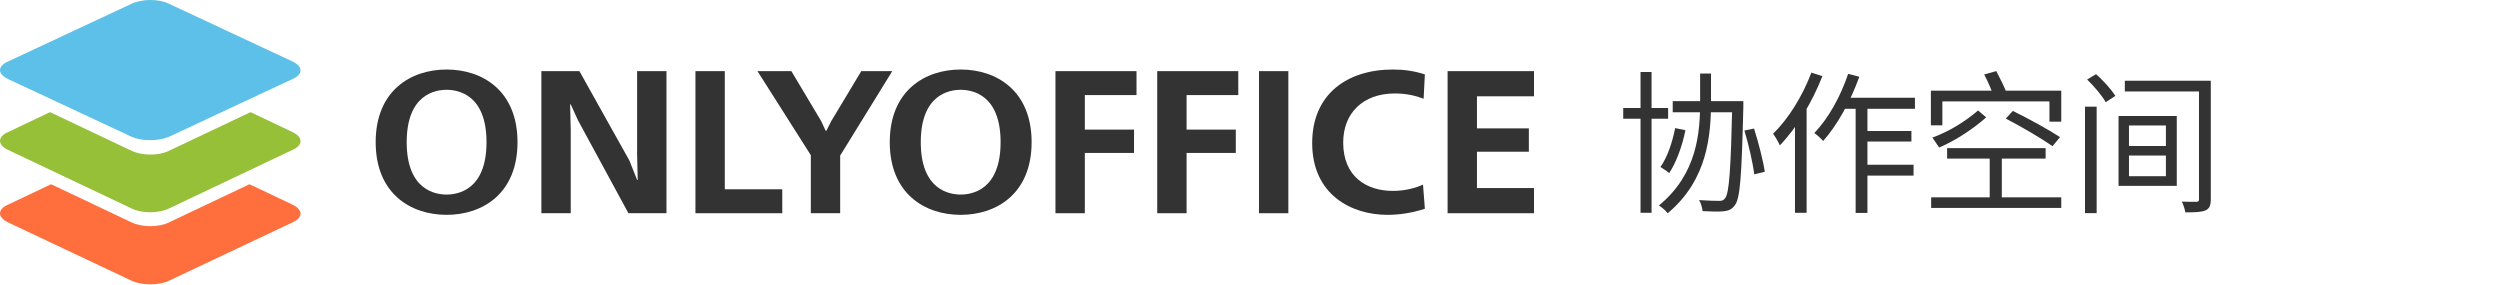
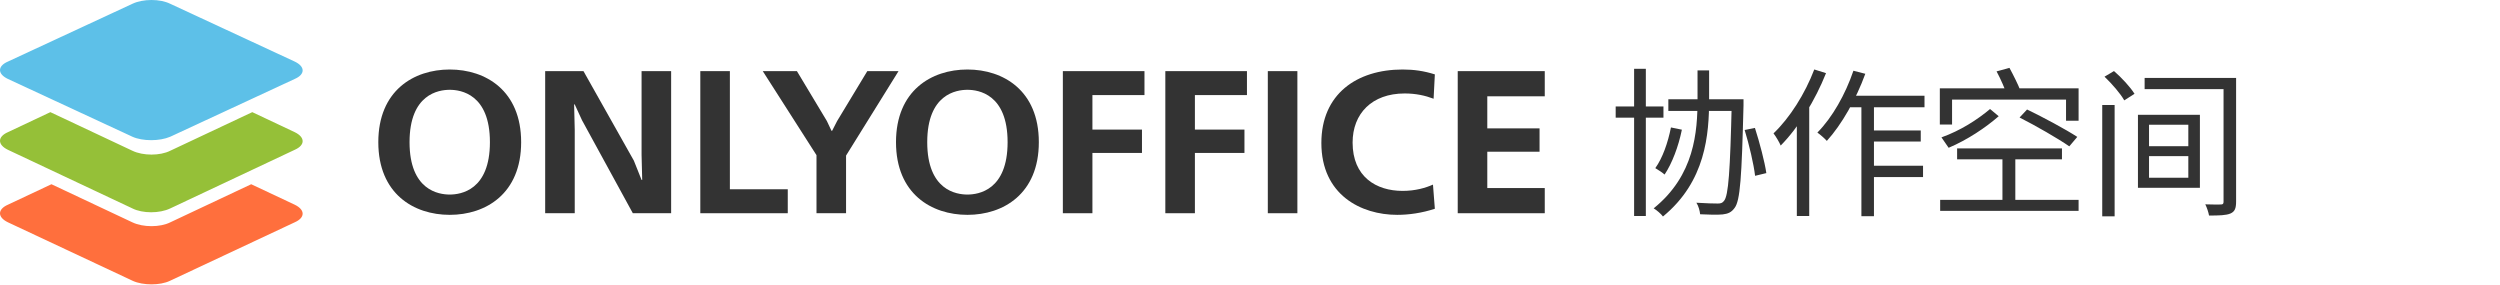
- <svg xmlns="http://www.w3.org/2000/svg" width="211" height="24" viewBox="0 0 211 24" fill="none">
-   <path fill-rule="evenodd" clip-rule="evenodd" d="M11.133 23.706L0.669 18.765C-0.223 18.334 -0.223 17.667 0.669 17.275L4.312 15.549L11.094 18.765C11.985 19.196 13.419 19.196 14.272 18.765L21.054 15.549L24.697 17.275C25.589 17.706 25.589 18.373 24.697 18.765L14.233 23.706C13.419 24.098 11.985 24.098 11.133 23.706Z" fill="#FF6F3D" />
-   <path fill-rule="evenodd" clip-rule="evenodd" d="M11.099 17.592L0.667 12.645C-0.222 12.213 -0.222 11.546 0.667 11.153L4.221 9.465L11.099 12.723C11.987 13.155 13.417 13.155 14.267 12.723L21.145 9.465L24.699 11.153C25.588 11.585 25.588 12.252 24.699 12.645L14.267 17.592C13.378 18.023 11.949 18.023 11.099 17.592Z" fill="#95C038" />
-   <path fill-rule="evenodd" clip-rule="evenodd" d="M11.099 11.541L0.667 6.665C-0.222 6.24 -0.222 5.582 0.667 5.195L11.099 0.319C11.987 -0.106 13.417 -0.106 14.267 0.319L24.699 5.195C25.588 5.62 25.588 6.278 24.699 6.665L14.267 11.541C13.378 11.928 11.949 11.928 11.099 11.541Z" fill="#5DC0E8" />
-   <path d="M37.693 5.867C34.674 5.867 31.707 7.648 31.707 12C31.707 16.352 34.674 18.133 37.693 18.133C40.712 18.133 43.678 16.352 43.678 12C43.678 7.648 40.712 5.867 37.693 5.867ZM37.693 7.58C38.618 7.58 41.061 7.94 41.061 12C41.061 16.06 38.618 16.42 37.693 16.42C36.768 16.42 34.325 16.06 34.325 12C34.325 7.94 36.768 7.58 37.693 7.58Z" fill="#333333" />
-   <path d="M45.692 6.004V17.996H48.17V10.938L48.117 8.813H48.17L48.781 10.15L53.039 17.996H56.25V6.004H53.772V13.062L53.824 15.187H53.772L53.126 13.559L48.903 6.004H45.692Z" fill="#333333" />
-   <path d="M58.695 6.004V17.996H66.024V15.975H61.173V6.004H58.695Z" fill="#333333" />
-   <path d="M63.93 6.004L68.433 13.097V17.996H70.911V13.131L75.308 6.004H72.691L70.16 10.218L69.741 11.041H69.689L69.305 10.218L66.792 6.004H63.93Z" fill="#333333" />
-   <path d="M81.082 5.867C78.063 5.867 75.096 7.648 75.096 12C75.096 16.352 78.063 18.133 81.082 18.133C84.101 18.133 87.068 16.352 87.068 12C87.068 7.648 84.101 5.867 81.082 5.867ZM81.082 7.58C82.007 7.58 84.45 7.94 84.45 12C84.45 16.06 82.007 16.42 81.082 16.42C80.157 16.42 77.714 16.06 77.714 12C77.714 7.94 80.157 7.58 81.082 7.58Z" fill="#333333" />
-   <path d="M89.081 6.004V17.996H91.559V12.908H95.712V10.938H91.559V8.025H95.922V6.004H89.081Z" fill="#333333" />
-   <path d="M97.67 6.004V17.996H100.148V12.908H104.302V10.938H100.148V8.025H104.511V6.004H97.67Z" fill="#333333" />
-   <path d="M106.259 17.996H108.737V6.004H106.259V17.996Z" fill="#333333" />
-   <path d="M120.102 15.581C119.491 15.855 118.636 16.112 117.554 16.112C115.355 16.112 113.366 14.93 113.366 12.034C113.366 9.584 114.989 7.888 117.729 7.888C118.654 7.888 119.439 8.06 120.154 8.334L120.259 6.278C119.334 5.987 118.514 5.867 117.554 5.867C113.715 5.867 110.748 7.94 110.748 12.069C110.748 16.437 114.064 18.133 117.1 18.133C118.078 18.133 119.177 17.979 120.259 17.619L120.102 15.581Z" fill="#333333" />
-   <path d="M122.177 6.004V17.996H129.471V15.872H124.655V12.805H129.035V10.835H124.655V8.128H129.471V6.004H122.177Z" fill="#333333" />
-   <path d="M137 9.116H140.789V10.022H137V9.116ZM138.461 6.078H139.392V17.961H138.461V6.078ZM141.177 8.534H146.582V9.478H141.177V8.534ZM146.207 8.534H147.138C147.138 8.534 147.138 8.897 147.138 9.026C146.996 14.806 146.879 16.733 146.427 17.315C146.168 17.677 145.897 17.78 145.483 17.832C145.082 17.871 144.384 17.858 143.698 17.819C143.672 17.547 143.569 17.147 143.401 16.888C144.138 16.94 144.823 16.953 145.095 16.953C145.328 16.953 145.457 16.914 145.586 16.746C145.948 16.332 146.078 14.328 146.207 8.767V8.534ZM141.384 10.81L142.25 10.991C141.978 12.349 141.474 13.707 140.879 14.612C140.724 14.47 140.362 14.224 140.142 14.095C140.724 13.267 141.138 12.052 141.384 10.81ZM147.228 11.017L148.043 10.849C148.418 12.039 148.819 13.591 148.948 14.496L148.056 14.716C147.953 13.797 147.591 12.22 147.228 11.017ZM143.491 6.207H144.409V8.522C144.409 11.392 144.138 15.168 140.75 18C140.595 17.78 140.246 17.483 140.013 17.34C143.259 14.677 143.491 11.172 143.491 8.522V6.207Z" fill="#333333" />
-   <path d="M155.491 8.25H161.621V9.181H155.039L155.491 8.25ZM157.108 11.056H161.323V11.948H157.108V11.056ZM157.095 13.901H161.504V14.819H157.095V13.901ZM156.616 8.547H157.612V17.974H156.616V8.547ZM155.983 6.233L156.927 6.478C156.19 8.534 155.065 10.565 153.875 11.897C153.733 11.728 153.345 11.379 153.125 11.224C154.302 10.022 155.349 8.134 155.983 6.233ZM152.879 6.129L153.81 6.427C152.957 8.612 151.625 10.823 150.216 12.272C150.125 12.039 149.828 11.522 149.647 11.289C150.94 10.034 152.142 8.095 152.879 6.129ZM151.496 9.466L152.453 8.496L152.478 8.509V17.961H151.496V9.466Z" fill="#333333" />
-   <path d="M167.931 13.073H168.953V17.095H167.931V13.073ZM162.966 7.655H173.97V10.267H172.974V8.56H163.935V10.578H162.966V7.655ZM164.336 12.504H172.651V13.384H164.336V12.504ZM162.991 16.655H173.97V17.547H162.991V16.655ZM169.289 10.009L169.884 9.362C171.177 9.996 172.948 10.966 173.866 11.573L173.233 12.336C172.353 11.716 170.595 10.681 169.289 10.009ZM166.948 9.323L167.634 9.905C166.599 10.823 165.164 11.806 163.664 12.453L163.095 11.612C164.621 11.056 165.953 10.177 166.948 9.323ZM167.466 6.284L168.487 6C168.797 6.582 169.185 7.371 169.366 7.862L168.306 8.211C168.138 7.72 167.789 6.892 167.466 6.284Z" fill="#333333" />
-   <path d="M175.974 9H176.957V17.987H175.974V9ZM176.155 6.711L176.905 6.259C177.513 6.789 178.211 7.565 178.534 8.095L177.72 8.625C177.435 8.095 176.75 7.293 176.155 6.711ZM179.336 6.815H186.151V7.72H179.336V6.815ZM185.595 6.815H186.591V16.797C186.591 17.34 186.487 17.599 186.151 17.754C185.802 17.91 185.246 17.922 184.444 17.922C184.405 17.677 184.276 17.276 184.147 17.017C184.69 17.043 185.22 17.03 185.375 17.03C185.556 17.03 185.595 16.965 185.595 16.797V6.815ZM179.685 13.125V14.871H182.802V13.125H179.685ZM179.685 10.591V12.323H182.802V10.591H179.685ZM178.806 9.789H183.72V15.685H178.806V9.789Z" fill="#333333" />
+ <svg xmlns="http://www.w3.org/2000/svg" width="422" height="48" viewBox="0 0 422 48" fill="none">
+   <path fill-rule="evenodd" clip-rule="evenodd" d="M22.421 47.411L1.346 37.529C-0.449 36.667 -0.449 35.333 1.346 34.549L8.684 31.098L22.343 37.529C24.138 38.392 27.026 38.392 28.744 37.529L42.403 31.098L49.74 34.549C51.535 35.412 51.535 36.745 49.74 37.529L28.665 47.411C27.026 48.196 24.138 48.196 22.421 47.411Z" fill="#FF6F3D" />
+   <path fill-rule="evenodd" clip-rule="evenodd" d="M22.353 35.183L1.342 25.29C-0.447 24.426 -0.447 23.091 1.342 22.306L8.501 18.93L22.353 25.447C24.142 26.311 27.022 26.311 28.734 25.447L42.585 18.93L49.744 22.306C51.534 23.17 51.534 24.505 49.744 25.29L28.734 35.183C26.944 36.047 24.065 36.047 22.353 35.183Z" fill="#95C038" />
+   <path fill-rule="evenodd" clip-rule="evenodd" d="M22.353 23.081L1.342 13.33C-0.447 12.479 -0.447 11.164 1.342 10.39L22.353 0.638C24.142 -0.213 27.022 -0.213 28.734 0.638L49.744 10.39C51.534 11.241 51.534 12.556 49.744 13.33L28.734 23.081C26.944 23.855 24.065 23.855 22.353 23.081Z" fill="#5DC0E8" />
+   <path d="M75.915 11.733C69.834 11.733 63.859 15.296 63.859 24C63.859 32.703 69.834 36.266 75.915 36.266C81.995 36.266 87.97 32.703 87.97 24C87.97 15.296 81.995 11.733 75.915 11.733ZM75.915 15.159C77.777 15.159 82.698 15.879 82.698 24C82.698 32.12 77.777 32.84 75.915 32.84C74.052 32.84 69.131 32.12 69.131 24C69.131 15.879 74.052 15.159 75.915 15.159Z" fill="#333333" />
+   <path d="M92.025 12.007V35.992H97.015V21.875L96.91 17.626H97.015L98.245 20.299L106.821 35.992H113.288V12.007H108.297V26.124L108.403 30.373H108.297L106.997 27.118L98.491 12.007H92.025Z" fill="#333333" />
+   <path d="M118.213 12.007V35.992H132.974V31.949H123.203V12.007H118.213Z" fill="#333333" />
+   <path d="M128.756 12.007L137.824 26.192V35.992H142.815V26.261L151.672 12.007H146.4L141.304 20.436L140.46 22.081H140.355L139.581 20.436L134.52 12.007H128.756Z" fill="#333333" />
+   <path d="M163.3 11.733C157.219 11.733 151.245 15.296 151.245 24C151.245 32.703 157.219 36.266 163.3 36.266C169.38 36.266 175.355 32.703 175.355 24C175.355 15.296 169.38 11.733 163.3 11.733ZM163.3 15.159C165.162 15.159 170.083 15.879 170.083 24C170.083 32.12 165.162 32.84 163.3 32.84C161.437 32.84 156.517 32.12 156.517 24C156.517 15.879 161.437 15.159 163.3 15.159Z" fill="#333333" />
+   <path d="M179.41 12.007V35.992H184.4V25.816H192.765V21.875H184.4V16.05H193.187V12.007H179.41Z" fill="#333333" />
+   <path d="M196.708 12.007V35.992H201.699V25.816H210.064V21.875H201.699V16.05H210.486V12.007H196.708Z" fill="#333333" />
+   <path d="M214.007 35.992H218.998V12.007H214.007V35.992Z" fill="#333333" />
+   <path d="M241.886 31.161C240.656 31.709 238.933 32.223 236.754 32.223C232.326 32.223 228.319 29.859 228.319 24.068C228.319 19.168 231.588 15.776 237.106 15.776C238.969 15.776 240.55 16.119 241.991 16.667L242.202 12.555C240.339 11.973 238.687 11.733 236.754 11.733C229.022 11.733 223.047 15.879 223.047 24.137C223.047 32.874 229.725 36.266 235.841 36.266C237.809 36.266 240.023 35.958 242.202 35.238L241.886 31.161Z" fill="#333333" />
+   <path d="M246.064 12.007V35.992H260.755V31.743H251.055V25.61H259.876V21.67H251.055V16.256H260.755V12.007H246.064Z" fill="#333333" />
+   <path d="M272.727 17.971H280.791V19.863H272.727V17.971ZM275.837 11.617H277.818V36.464H275.837V11.617ZM281.617 16.754H293.122V18.728H281.617V16.754ZM292.323 16.754H294.305C294.305 16.754 294.305 17.511 294.305 17.781C294.002 29.867 293.755 33.896 292.791 35.112C292.241 35.87 291.663 36.086 290.782 36.194C289.929 36.275 288.443 36.248 286.984 36.167C286.929 35.599 286.709 34.761 286.351 34.22C287.92 34.328 289.378 34.355 289.956 34.355C290.452 34.355 290.727 34.274 291.002 33.923C291.773 33.058 292.048 28.867 292.323 17.241V16.754ZM282.057 21.513L283.901 21.891C283.323 24.73 282.25 27.569 280.984 29.462C280.653 29.164 279.883 28.651 279.415 28.38C280.653 26.65 281.534 24.108 282.057 21.513ZM294.498 21.945L296.232 21.594C297.03 24.081 297.883 27.326 298.158 29.218L296.259 29.678C296.039 27.758 295.268 24.46 294.498 21.945ZM286.543 11.887H288.498V16.727C288.498 22.729 287.92 30.624 280.708 36.545C280.378 36.086 279.635 35.464 279.14 35.167C286.048 29.597 286.543 22.27 286.543 16.727V11.887Z" fill="#333333" />
+   <path d="M311.81 16.159H324.856V18.106H310.847L311.81 16.159ZM315.251 22.026H324.223V23.892H315.251V22.026ZM315.223 27.975H324.609V29.894H315.223V27.975ZM314.205 16.781H316.324V36.491H314.205V16.781ZM312.856 11.941L314.865 12.455C313.296 16.754 310.902 20.999 308.37 23.784C308.067 23.432 307.241 22.702 306.773 22.378C309.278 19.863 311.507 15.916 312.856 11.941ZM306.25 11.725L308.232 12.347C306.415 16.916 303.581 21.54 300.58 24.568C300.388 24.081 299.755 23 299.369 22.513C302.122 19.89 304.681 15.835 306.25 11.725ZM303.305 18.701L305.342 16.673L305.397 16.7V36.464H303.305V18.701Z" fill="#333333" />
+   <path d="M338.013 26.244H340.187V34.653H338.013V26.244ZM327.443 14.915H350.866V20.377H348.747V16.808H329.508V21.026H327.443V14.915ZM330.361 25.055H348.059V26.893H330.361V25.055ZM327.499 33.734H350.866V35.599H327.499V33.734ZM340.903 19.836L342.169 18.484C344.921 19.809 348.692 21.837 350.646 23.108L349.297 24.703C347.426 23.405 343.682 21.242 340.903 19.836ZM335.921 18.403L337.379 19.62C335.178 21.54 332.122 23.595 328.93 24.946L327.719 23.189C330.966 22.026 333.801 20.188 335.921 18.403ZM337.022 12.049L339.196 11.455C339.857 12.671 340.682 14.321 341.068 15.348L338.811 16.078C338.453 15.051 337.71 13.32 337.022 12.049Z" fill="#333333" />
+   <path d="M354.857 17.727H356.949V36.519H354.857V17.727ZM355.242 12.942L356.839 11.995C358.132 13.104 359.619 14.726 360.307 15.835L358.573 16.943C357.967 15.835 356.508 14.158 355.242 12.942ZM362.013 13.158H376.518V15.051H362.013V13.158ZM375.335 13.158H377.454V34.031C377.454 35.167 377.234 35.707 376.518 36.032C375.775 36.356 374.591 36.383 372.885 36.383C372.802 35.87 372.527 35.031 372.252 34.491C373.408 34.545 374.536 34.518 374.867 34.518C375.252 34.518 375.335 34.383 375.335 34.031V13.158ZM362.756 26.352V30.002H369.389V26.352H362.756ZM362.756 21.053V24.676H369.389V21.053H362.756ZM360.885 19.377H371.344V31.706H360.885V19.377Z" fill="#333333" />
</svg>
